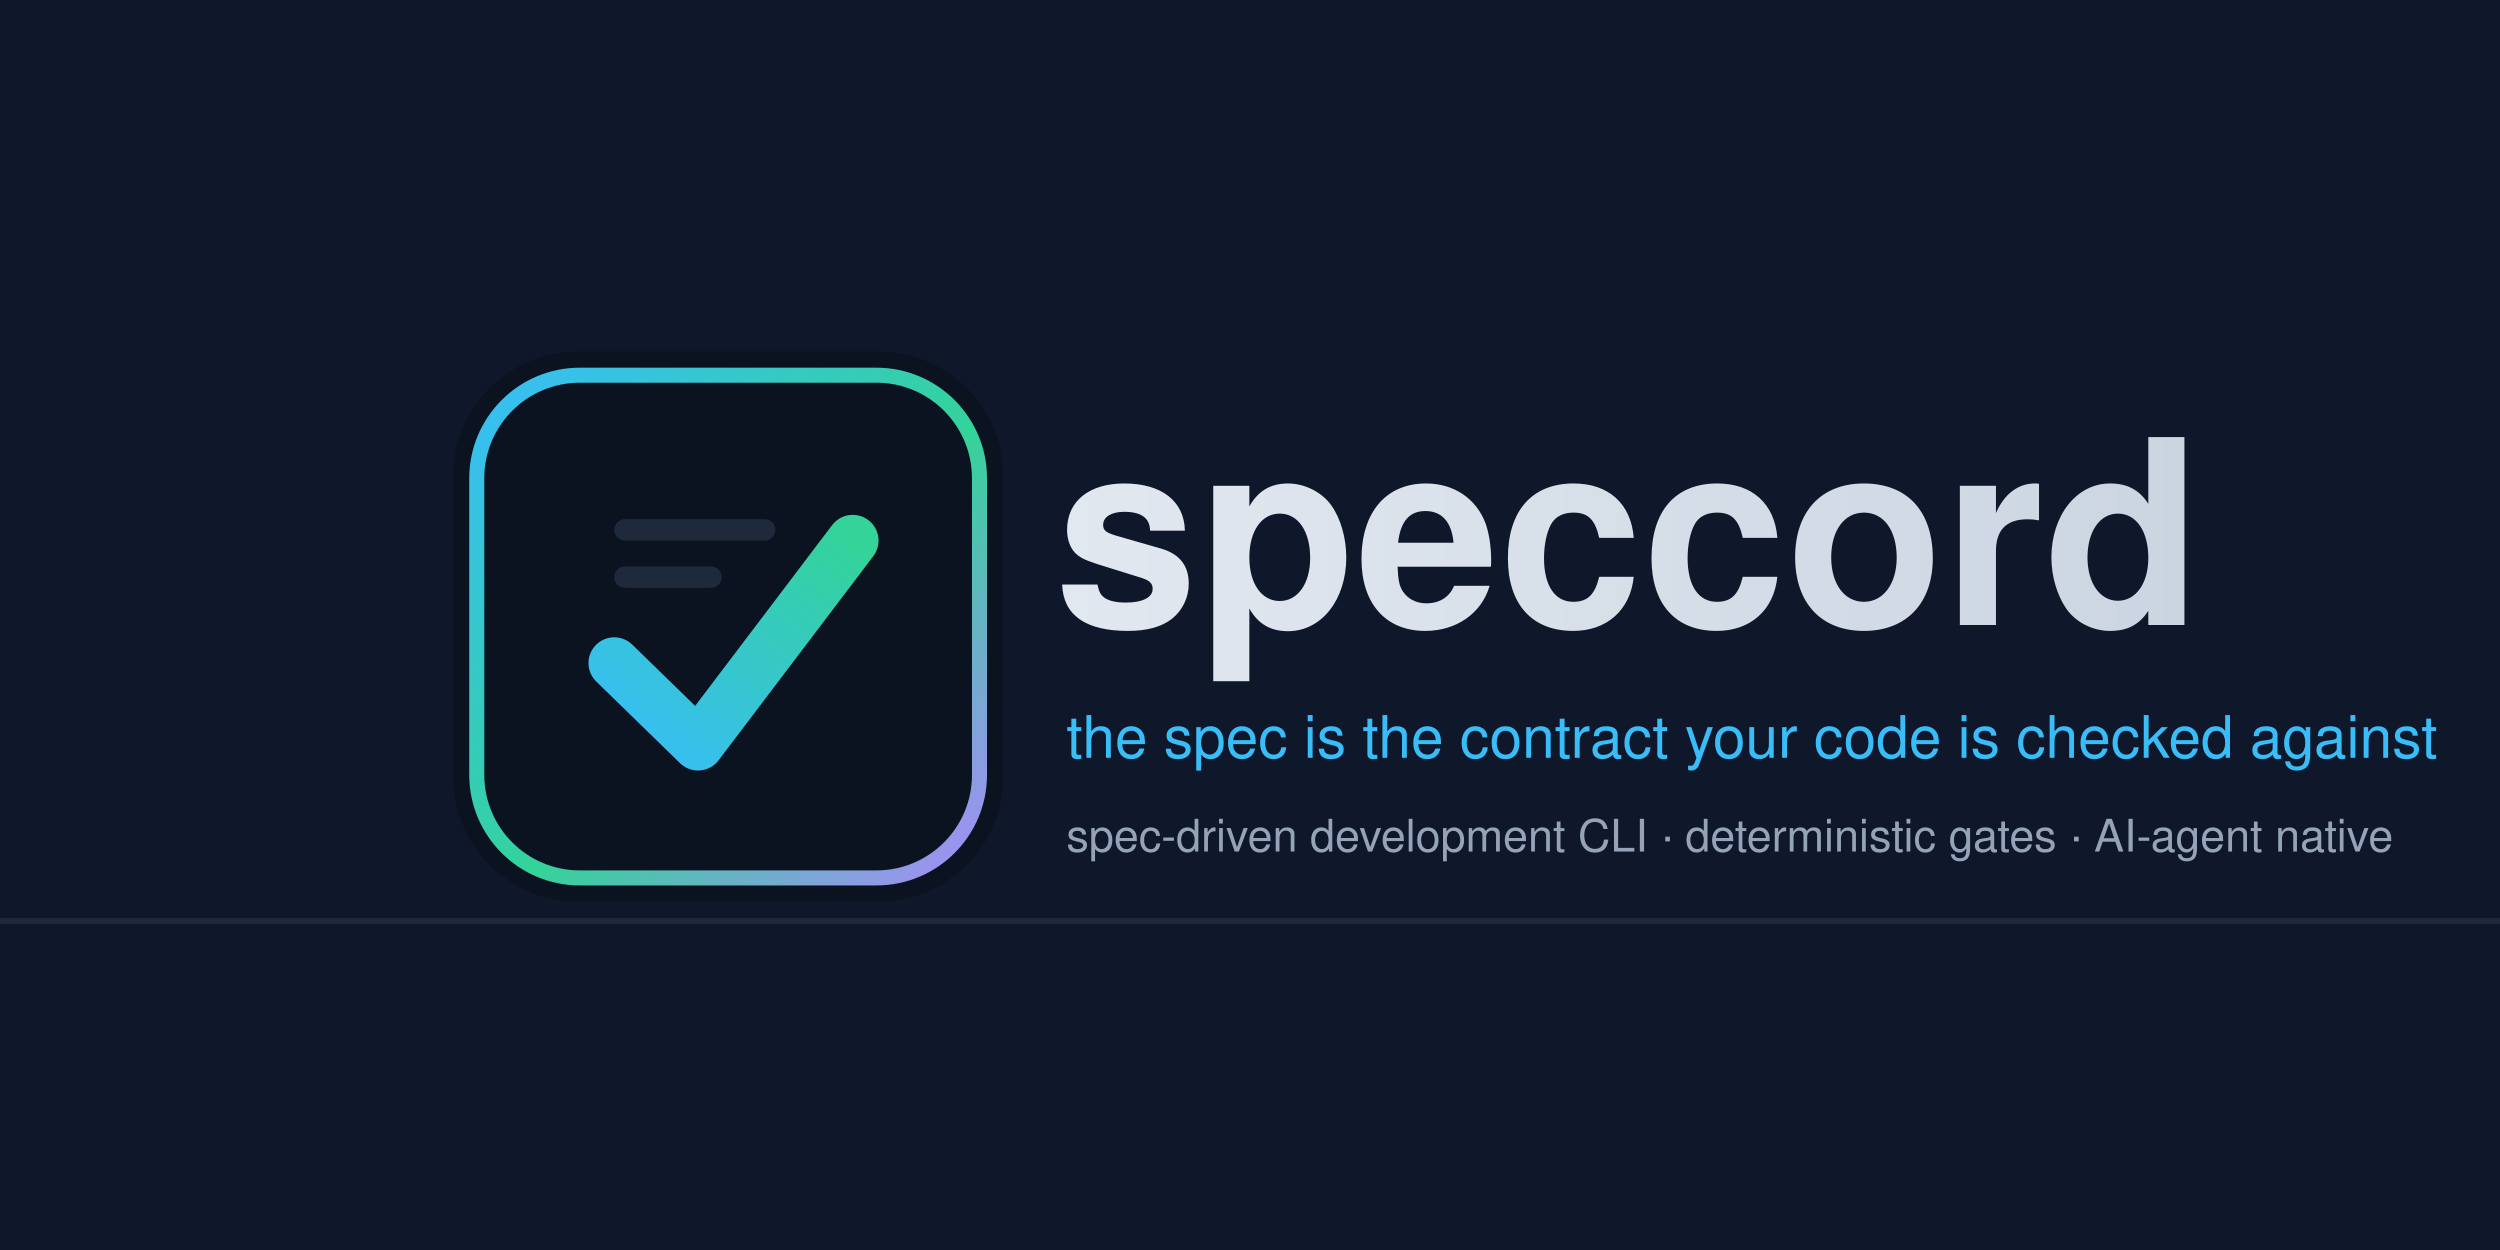
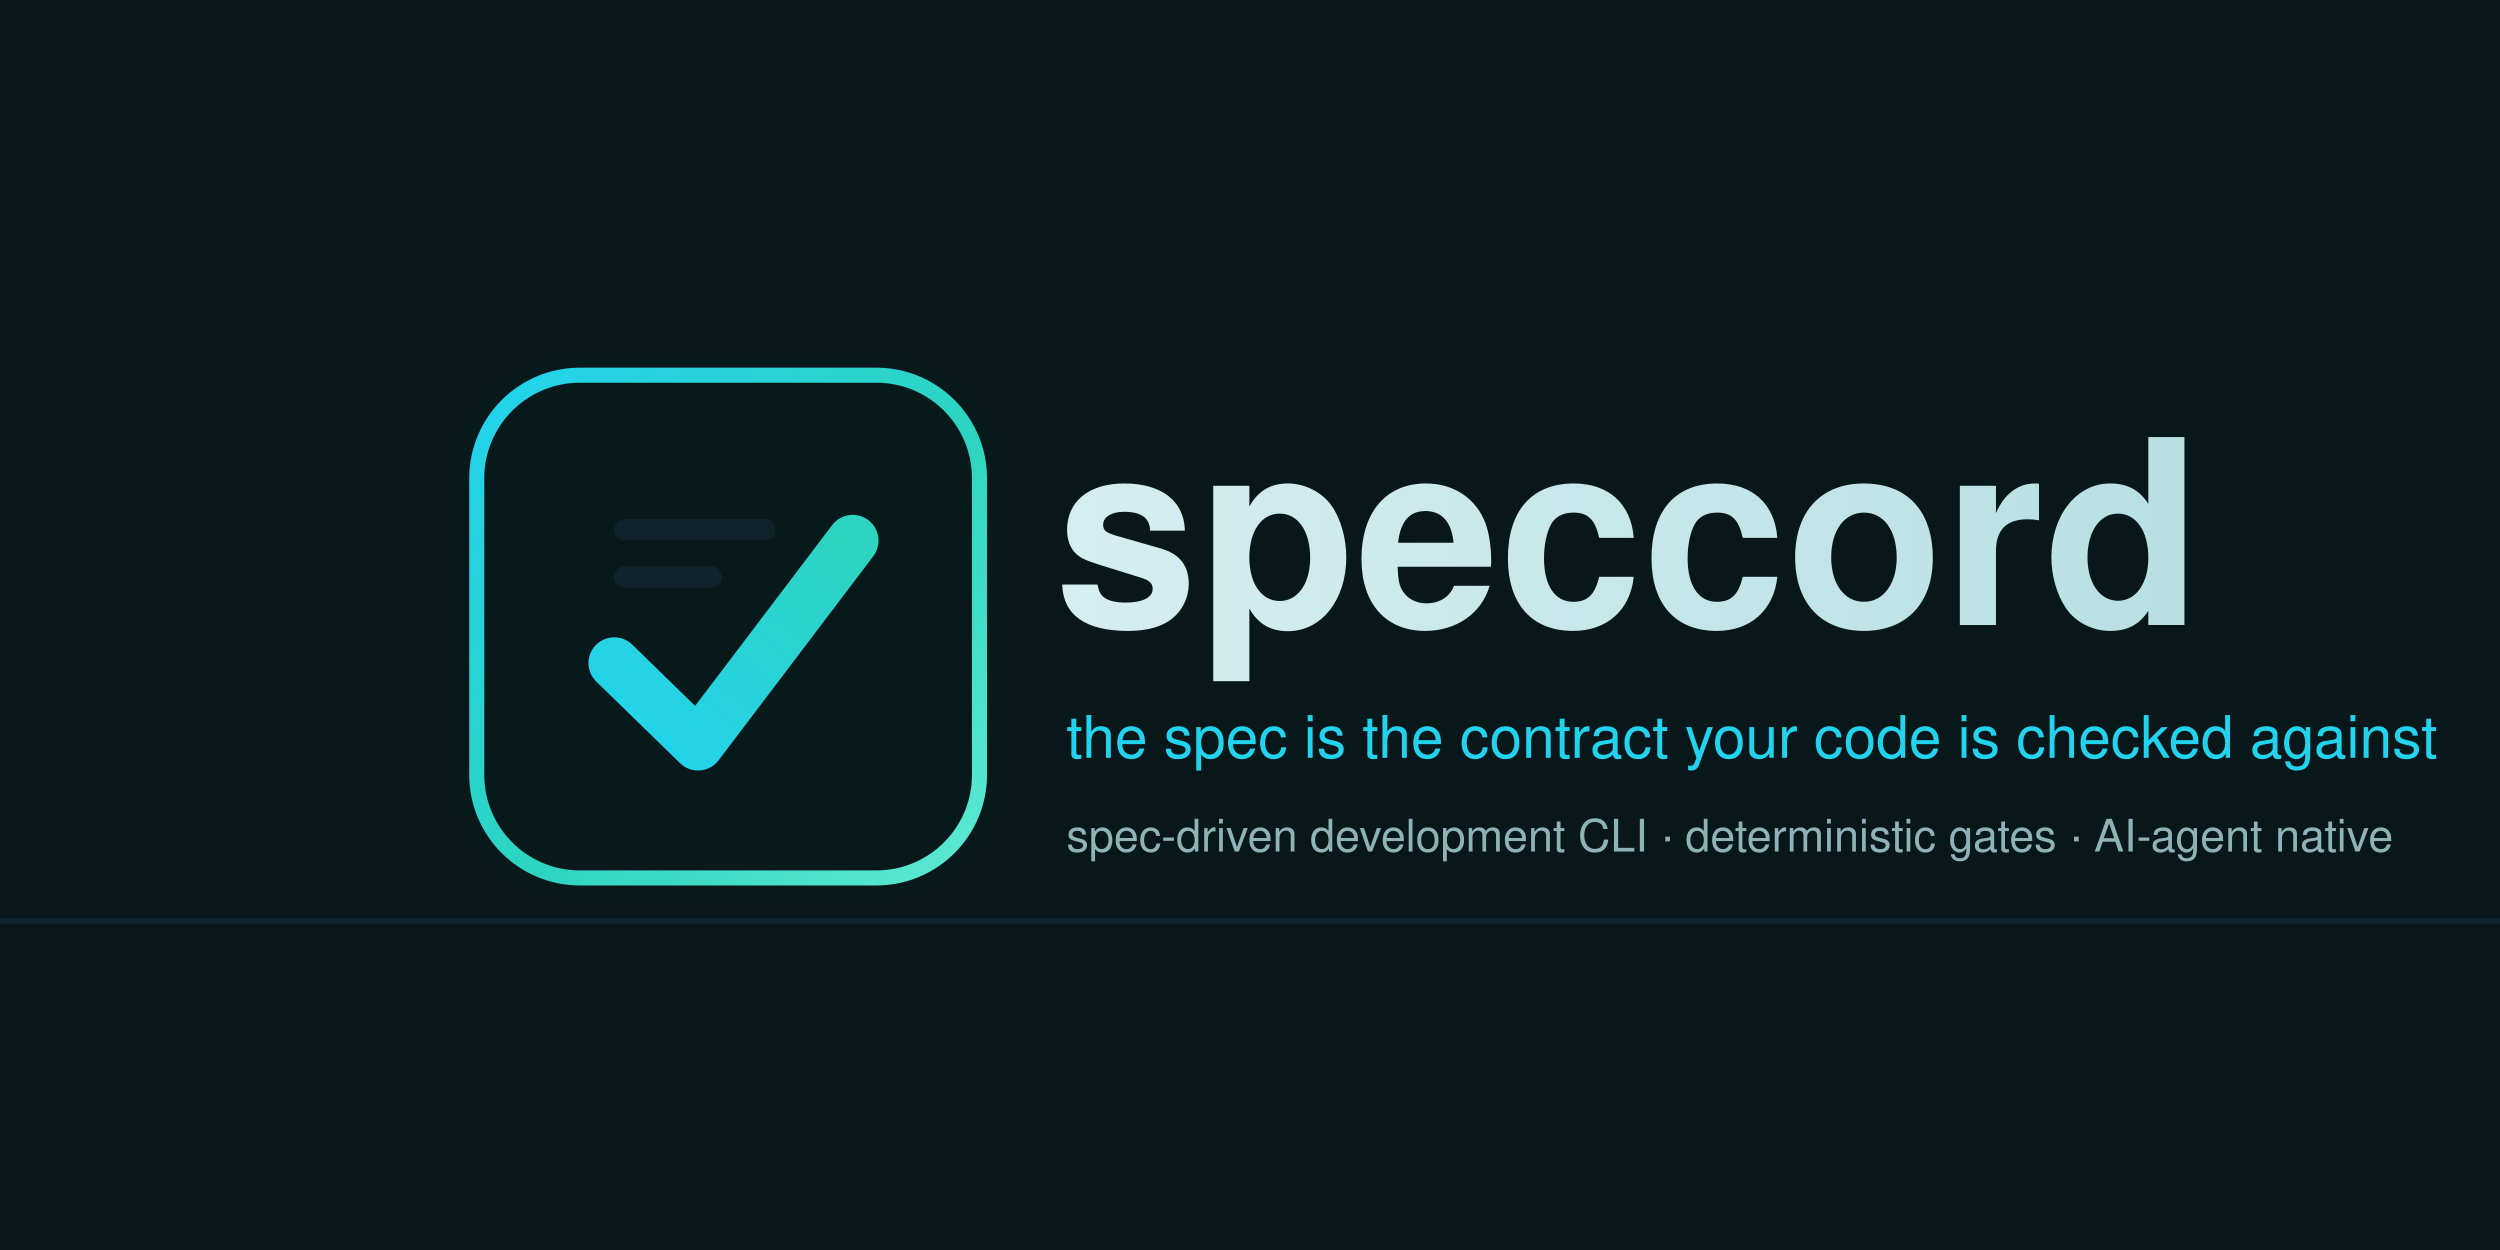
<svg xmlns="http://www.w3.org/2000/svg" viewBox="0 0 1280 640" width="1280" height="640" role="img" aria-label="speccord — the spec is the contract your code is checked against">
  <defs>
    <linearGradient id="bring" x1="0" y1="0" x2="1" y2="1">
-       <stop offset="0" stop-color="#38bdf8" />
-       <stop offset="0.55" stop-color="#34d399" />
-       <stop offset="1" stop-color="#a78bfa" />
+       <stop offset="0" stop-color="#22d3ee" />
+       <stop offset="0.55" stop-color="#2dd4bf" />
+       <stop offset="1" stop-color="#5eead4" />
    </linearGradient>
    <linearGradient id="bcheck" x1="0" y1="1" x2="1" y2="0">
-       <stop offset="0" stop-color="#38bdf8" />
-       <stop offset="1" stop-color="#34d399" />
+       <stop offset="0" stop-color="#22d3ee" />
+       <stop offset="1" stop-color="#2dd4bf" />
    </linearGradient>
    <linearGradient id="word" x1="0" y1="0" x2="1" y2="0">
-       <stop offset="0" stop-color="#e2e8f0" />
-       <stop offset="1" stop-color="#cbd5e1" />
+       <stop offset="0" stop-color="#d6eef0" />
+       <stop offset="1" stop-color="#b8dfe2" />
    </linearGradient>
  </defs>
-   <rect width="1280" height="640" fill="#0f172a" />
-   <rect x="0" y="470" width="1280" height="3" fill="#1e293b" />
+   <rect width="1280" height="640" fill="#07171a" />
+   <rect x="0" y="470" width="1280" height="3" fill="#0f242a" />
  <g transform="translate(232,180) scale(0.55)">
-     <rect x="0" y="0" width="512" height="512" rx="116" fill="#0b1220" />
+     <rect x="0" y="0" width="512" height="512" rx="116" fill="#08191c" />
    <rect x="22" y="22" width="468" height="468" rx="96" fill="none" stroke="url(#bring)" stroke-width="14" />
-     <rect x="150" y="156" width="150" height="20" rx="10" fill="#1e293b" />
-     <rect x="150" y="200" width="100" height="20" rx="10" fill="#1e293b" />
+     <rect x="150" y="156" width="150" height="20" rx="10" fill="#0f242a" />
+     <rect x="150" y="200" width="100" height="20" rx="10" fill="#0f242a" />
    <path d="M150 290 L228 366 L372 176" fill="none" stroke="url(#bcheck)" stroke-width="48" stroke-linecap="round" stroke-linejoin="round" />
  </g>
  <text x="540" y="320" font-family="'Helvetica Neue',Helvetica,Arial,sans-serif" font-size="132" font-weight="bold" fill="url(#word)">speccord</text>
-   <text x="546" y="388" font-family="'Helvetica Neue',Helvetica,Arial,sans-serif" font-size="30" fill="#38bdf8">the spec is the contract your code is checked against</text>
-   <text x="546" y="436" font-family="'Helvetica Neue',Helvetica,Arial,sans-serif" font-size="23" fill="#94a3b8">spec-driven development CLI · deterministic gates · AI-agent native</text>
+   <text x="546" y="388" font-family="'Helvetica Neue',Helvetica,Arial,sans-serif" font-size="30" fill="#22d3ee">the spec is the contract your code is checked against</text>
+   <text x="546" y="436" font-family="'Helvetica Neue',Helvetica,Arial,sans-serif" font-size="23" fill="#8fb2b6">spec-driven development CLI · deterministic gates · AI-agent native</text>
</svg>
